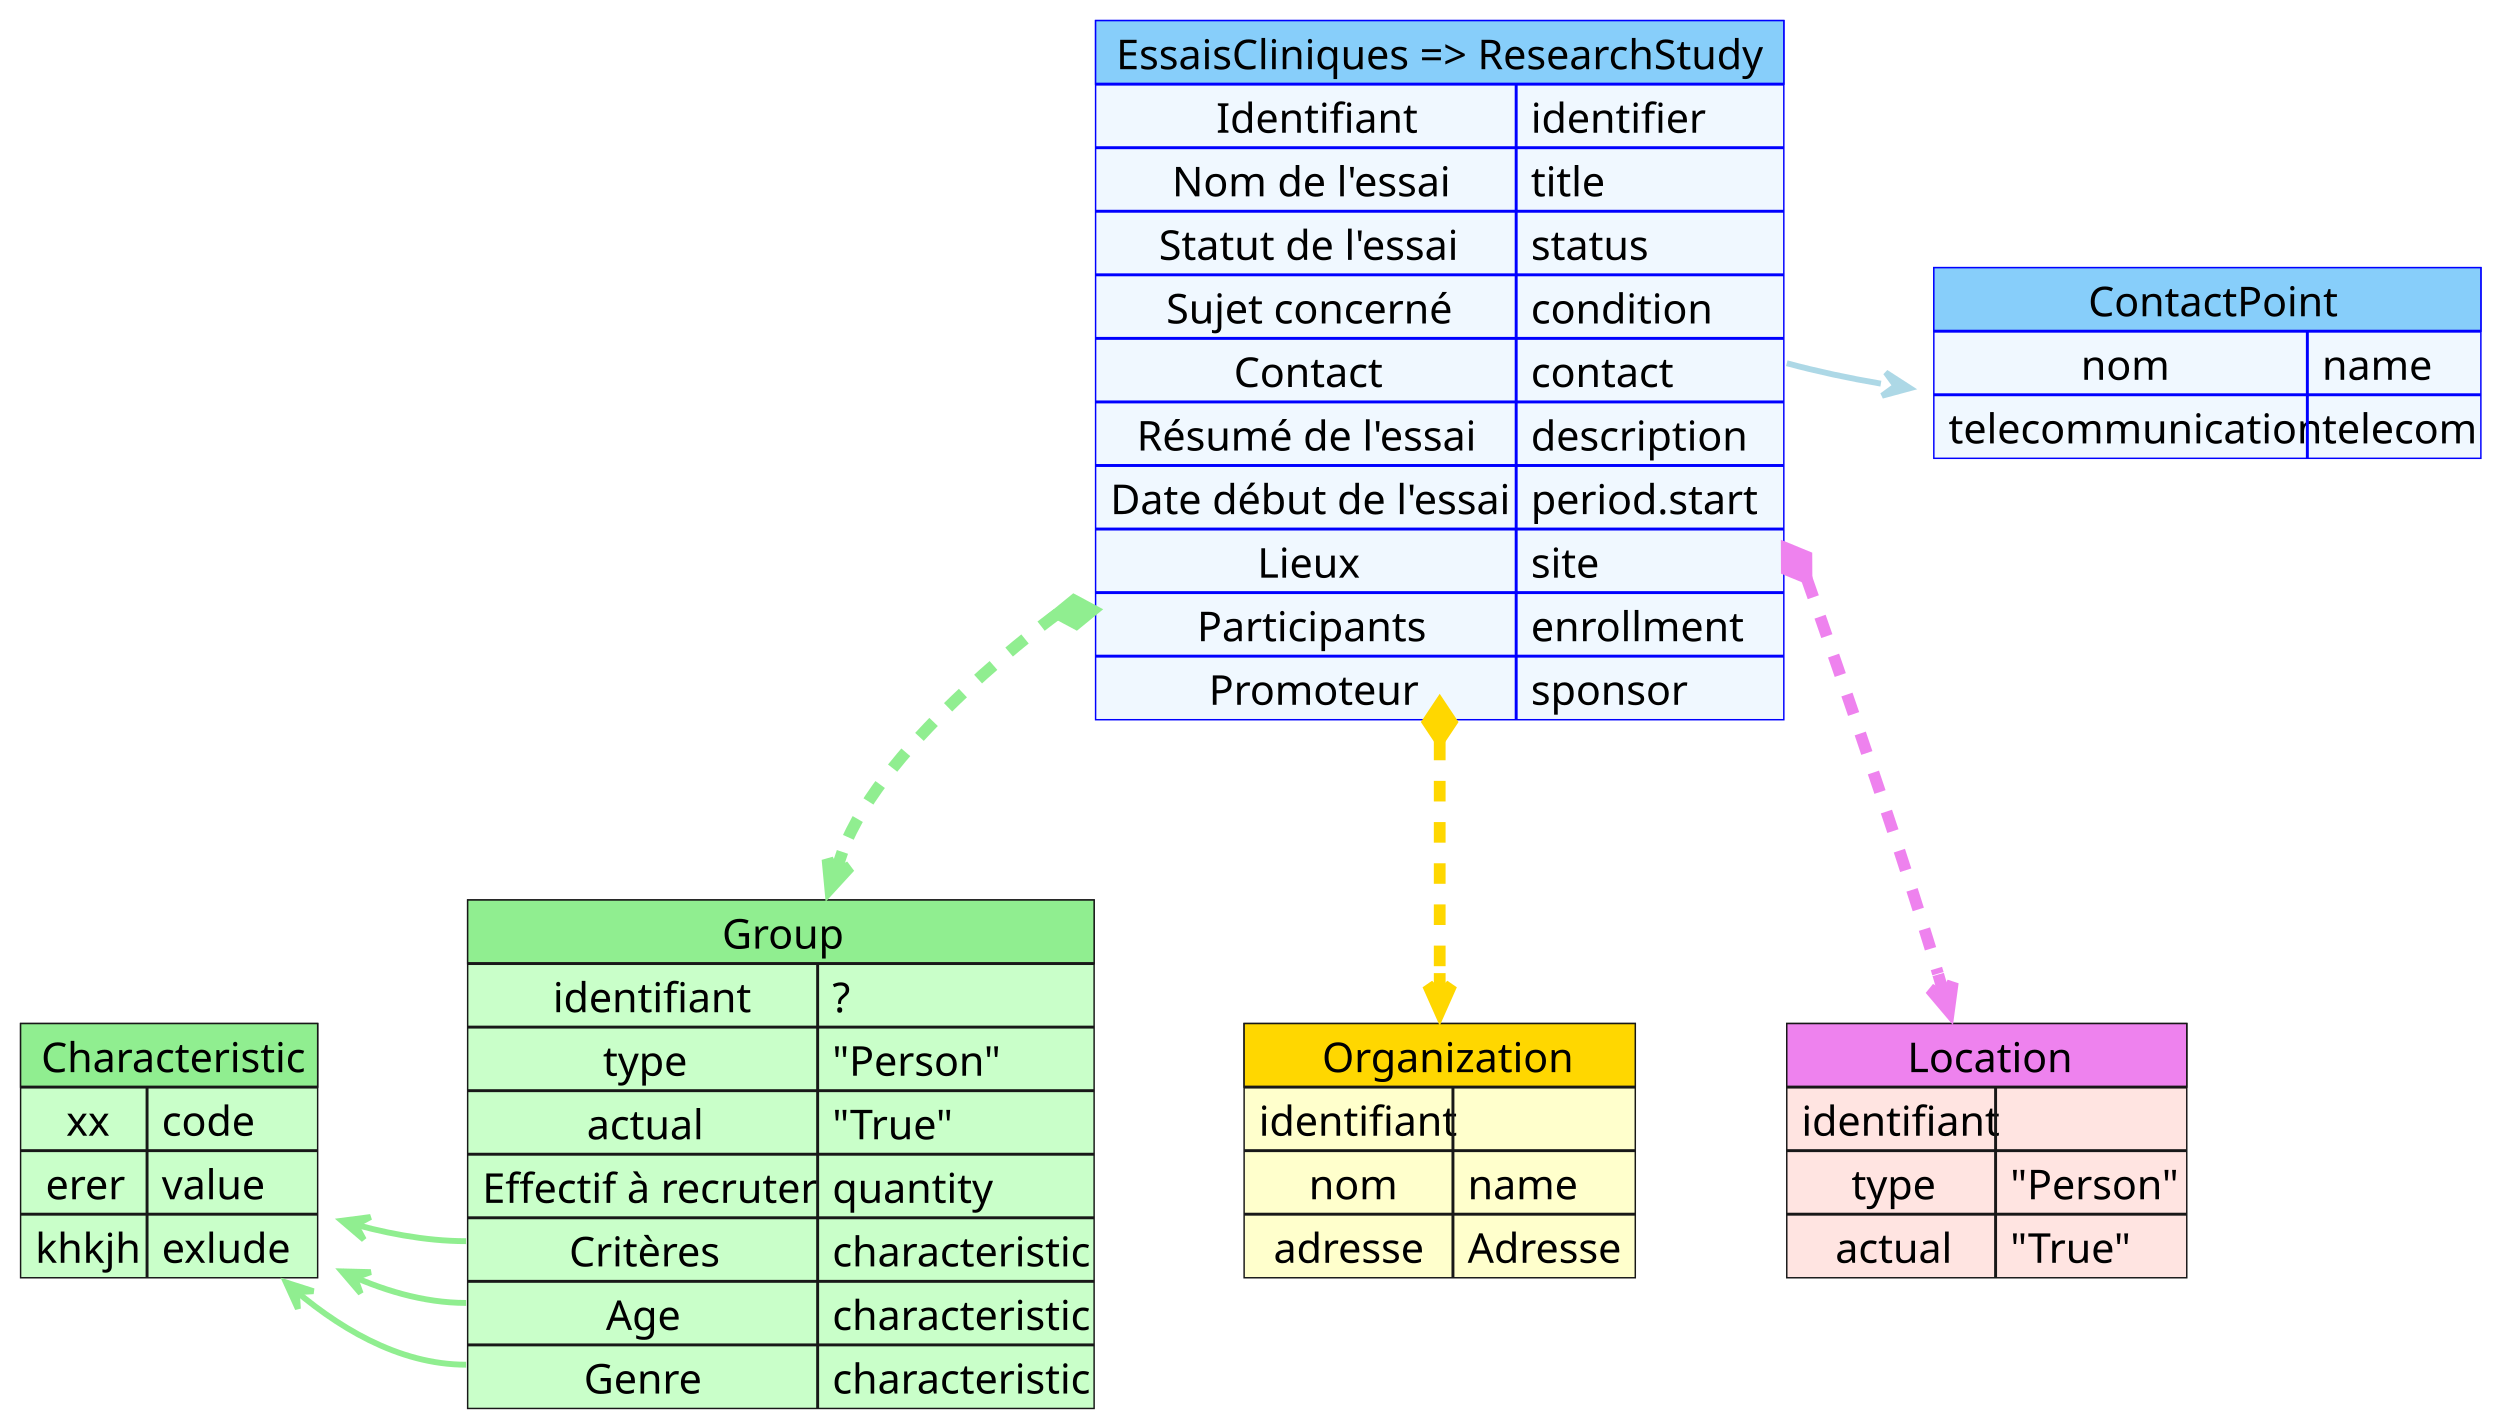
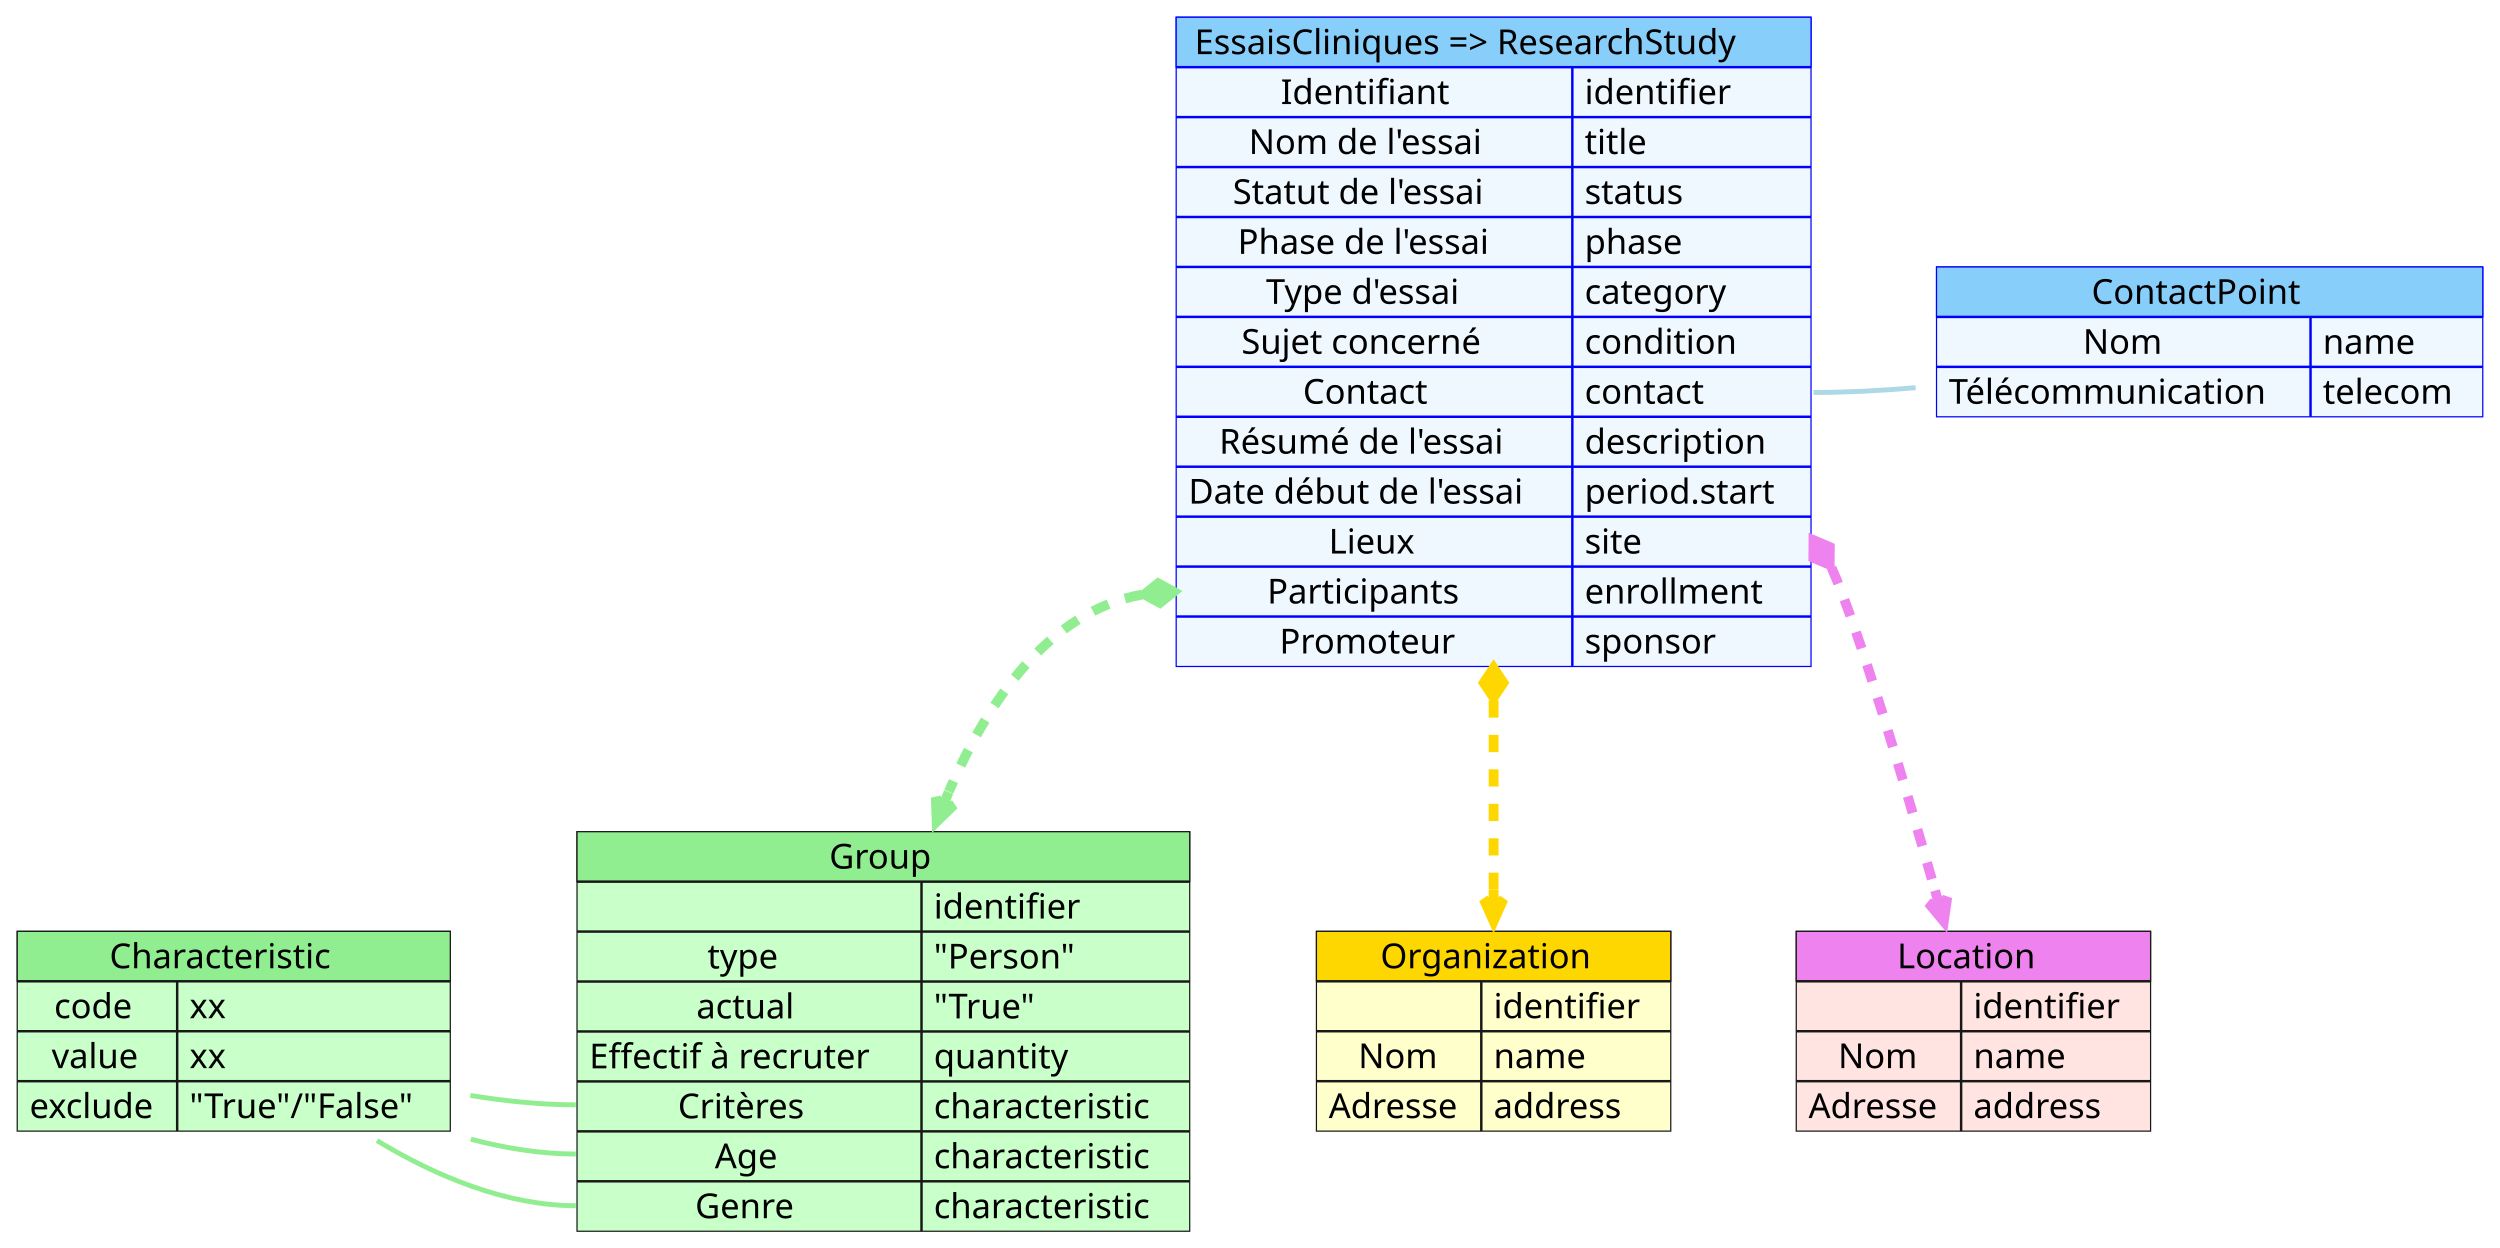
- <svg xmlns="http://www.w3.org/2000/svg" contentStyleType="text/css" height="485px" preserveAspectRatio="none" style="width:850px;height:485px;background:#FFFFFF;" version="1.1" viewBox="0 0 850 485" width="850px" zoomAndPan="magnify">
+ <svg xmlns="http://www.w3.org/2000/svg" contentStyleType="text/css" height="507px" preserveAspectRatio="none" style="width:1016px;height:507px;background:#FFFFFF;" version="1.1" viewBox="0 0 1016 507" width="1016px" zoomAndPan="magnify">
  <defs />
  <g>
-     <g id="elem_contact">
-       <rect fill="#F0F8FF" height="64.828" style="stroke:#0000FF;stroke-width:0.5;" width="186" x="657.5" y="91" />
-       <rect fill="#87CEFA" height="21.609" style="stroke:#0000FF;stroke-width:0.5;" width="186" x="657.5" y="91" />
-       <text fill="#000000" font-family="sans-serif" font-size="14" lengthAdjust="spacing" textLength="81" x="710" y="107.533">ContactPoint</text>
-       <line style="stroke:#0000FF;stroke-width:1.0;" x1="657.5" x2="843.5" y1="112.609" y2="112.609" />
-       <text fill="#000000" font-family="sans-serif" font-size="14" lengthAdjust="spacing" textLength="27" x="707.5" y="129.143">nom</text>
-       <text fill="#000000" font-family="sans-serif" font-size="14" lengthAdjust="spacing" textLength="35" x="789.5" y="129.143">name</text>
-       <line style="stroke:#0000FF;stroke-width:1.0;" x1="784.5" x2="784.5" y1="112.609" y2="134.219" />
-       <line style="stroke:#0000FF;stroke-width:1.0;" x1="657.5" x2="843.5" y1="134.219" y2="134.219" />
-       <text fill="#000000" font-family="sans-serif" font-size="14" lengthAdjust="spacing" textLength="117" x="662.5" y="150.752">telecommunication</text>
-       <text fill="#000000" font-family="sans-serif" font-size="14" lengthAdjust="spacing" textLength="49" x="789.5" y="150.752">telecom</text>
-       <line style="stroke:#0000FF;stroke-width:1.0;" x1="784.5" x2="784.5" y1="134.219" y2="155.828" />
+     <g id="elem_Contact">
+       <rect fill="#F0F8FF" height="60.891" style="stroke:#0000FF;stroke-width:0.5;" width="222" x="787" y="108.5" />
+       <rect fill="#87CEFA" height="20.297" style="stroke:#0000FF;stroke-width:0.5;" width="222" x="787" y="108.5" />
+       <text fill="#000000" font-family="sans-serif" font-size="14" lengthAdjust="spacing" textLength="96" x="850" y="123.495">ContactPoint</text>
+       <line style="stroke:#0000FF;stroke-width:1.0;" x1="787" x2="1009" y1="128.797" y2="128.797" />
+       <text fill="#000000" font-family="sans-serif" font-size="14" lengthAdjust="spacing" textLength="33" x="846.5" y="143.792">Nom</text>
+       <text fill="#000000" font-family="sans-serif" font-size="14" lengthAdjust="spacing" textLength="40" x="944" y="143.792">name</text>
+       <line style="stroke:#0000FF;stroke-width:1.0;" x1="939" x2="939" y1="128.797" y2="149.094" />
+       <line style="stroke:#0000FF;stroke-width:1.0;" x1="787" x2="1009" y1="149.094" y2="149.094" />
+       <text fill="#000000" font-family="sans-serif" font-size="14" lengthAdjust="spacing" textLength="142" x="792" y="164.089">Télécommunication</text>
+       <text fill="#000000" font-family="sans-serif" font-size="14" lengthAdjust="spacing" textLength="60" x="944" y="164.089">telecom</text>
+       <line style="stroke:#0000FF;stroke-width:1.0;" x1="939" x2="939" y1="149.094" y2="169.391" />
    </g>
    <g id="elem_Group">
-       <rect fill="#C9FFC9" height="172.875" style="stroke:#181818;stroke-width:0.5;" width="213" x="159" y="306" />
-       <rect fill="#90EE90" height="21.609" style="stroke:#181818;stroke-width:0.5;" width="213" x="159" y="306" />
-       <text fill="#000000" font-family="sans-serif" font-size="14" lengthAdjust="spacing" textLength="40" x="245.5" y="322.533">Group</text>
-       <line style="stroke:#181818;stroke-width:1.0;" x1="159" x2="372" y1="327.609" y2="327.609" />
-       <text fill="#000000" font-family="sans-serif" font-size="14" lengthAdjust="spacing" textLength="61" x="188" y="344.143">identifiant</text>
-       <text fill="#000000" font-family="sans-serif" font-size="14" lengthAdjust="spacing" textLength="8" x="283" y="344.143">?</text>
-       <line style="stroke:#181818;stroke-width:1.0;" x1="278" x2="278" y1="327.609" y2="349.219" />
-       <line style="stroke:#181818;stroke-width:1.0;" x1="159" x2="372" y1="349.219" y2="349.219" />
-       <text fill="#000000" font-family="sans-serif" font-size="14" lengthAdjust="spacing" textLength="27" x="205" y="365.752">type</text>
-       <text fill="#000000" font-family="sans-serif" font-size="14" lengthAdjust="spacing" textLength="55" x="283" y="365.752">"Person"</text>
-       <line style="stroke:#181818;stroke-width:1.0;" x1="278" x2="278" y1="349.219" y2="370.828" />
-       <line style="stroke:#181818;stroke-width:1.0;" x1="159" x2="372" y1="370.828" y2="370.828" />
-       <text fill="#000000" font-family="sans-serif" font-size="14" lengthAdjust="spacing" textLength="38" x="199.5" y="387.361">actual</text>
-       <text fill="#000000" font-family="sans-serif" font-size="14" lengthAdjust="spacing" textLength="40" x="283" y="387.361">"True"</text>
-       <line style="stroke:#181818;stroke-width:1.0;" x1="278" x2="278" y1="370.828" y2="392.438" />
-       <line style="stroke:#181818;stroke-width:1.0;" x1="159" x2="372" y1="392.438" y2="392.438" />
-       <text fill="#000000" font-family="sans-serif" font-size="14" lengthAdjust="spacing" textLength="109" x="164" y="408.971">Effectif à recruter</text>
-       <text fill="#000000" font-family="sans-serif" font-size="14" lengthAdjust="spacing" textLength="50" x="283" y="408.971">quantity</text>
-       <line style="stroke:#181818;stroke-width:1.0;" x1="278" x2="278" y1="392.438" y2="414.047" />
-       <line style="stroke:#181818;stroke-width:1.0;" x1="159" x2="372" y1="414.047" y2="414.047" />
-       <text fill="#000000" font-family="sans-serif" font-size="14" lengthAdjust="spacing" textLength="50" x="193.5" y="430.58">Critères</text>
-       <text fill="#000000" font-family="sans-serif" font-size="14" lengthAdjust="spacing" textLength="84" x="283" y="430.58">characteristic</text>
-       <line style="stroke:#181818;stroke-width:1.0;" x1="278" x2="278" y1="414.047" y2="435.656" />
-       <line style="stroke:#181818;stroke-width:1.0;" x1="159" x2="372" y1="435.656" y2="435.656" />
-       <text fill="#000000" font-family="sans-serif" font-size="14" lengthAdjust="spacing" textLength="25" x="206" y="452.19">Age</text>
-       <text fill="#000000" font-family="sans-serif" font-size="14" lengthAdjust="spacing" textLength="84" x="283" y="452.19">characteristic</text>
-       <line style="stroke:#181818;stroke-width:1.0;" x1="278" x2="278" y1="435.656" y2="457.266" />
-       <line style="stroke:#181818;stroke-width:1.0;" x1="159" x2="372" y1="457.266" y2="457.266" />
-       <text fill="#000000" font-family="sans-serif" font-size="14" lengthAdjust="spacing" textLength="40" x="198.5" y="473.799">Genre</text>
-       <text fill="#000000" font-family="sans-serif" font-size="14" lengthAdjust="spacing" textLength="84" x="283" y="473.799">characteristic</text>
-       <line style="stroke:#181818;stroke-width:1.0;" x1="278" x2="278" y1="457.266" y2="478.875" />
+       <rect fill="#C9FFC9" height="162.375" style="stroke:#181818;stroke-width:0.5;" width="249" x="234.5" y="338" />
+       <rect fill="#90EE90" height="20.297" style="stroke:#181818;stroke-width:0.5;" width="249" x="234.5" y="338" />
+       <text fill="#000000" font-family="sans-serif" font-size="14" lengthAdjust="spacing" textLength="44" x="337" y="352.995">Group</text>
+       <line style="stroke:#181818;stroke-width:1.0;" x1="234.5" x2="483.5" y1="358.297" y2="358.297" />
+       <text fill="#000000" font-family="sans-serif" font-size="14" lengthAdjust="spacing" textLength="4" x="302.5" y="373.292"> </text>
+       <text fill="#000000" font-family="sans-serif" font-size="14" lengthAdjust="spacing" textLength="67" x="379.5" y="373.292">identifier</text>
+       <line style="stroke:#181818;stroke-width:1.0;" x1="374.5" x2="374.5" y1="358.297" y2="378.594" />
+       <line style="stroke:#181818;stroke-width:1.0;" x1="234.5" x2="483.5" y1="378.594" y2="378.594" />
+       <text fill="#000000" font-family="sans-serif" font-size="14" lengthAdjust="spacing" textLength="34" x="287.5" y="393.589">type</text>
+       <text fill="#000000" font-family="sans-serif" font-size="14" lengthAdjust="spacing" textLength="63" x="379.5" y="393.589">"Person"</text>
+       <line style="stroke:#181818;stroke-width:1.0;" x1="374.5" x2="374.5" y1="378.594" y2="398.891" />
+       <line style="stroke:#181818;stroke-width:1.0;" x1="234.5" x2="483.5" y1="398.891" y2="398.891" />
+       <text fill="#000000" font-family="sans-serif" font-size="14" lengthAdjust="spacing" textLength="43" x="283" y="413.886">actual</text>
+       <text fill="#000000" font-family="sans-serif" font-size="14" lengthAdjust="spacing" textLength="46" x="379.5" y="413.886">"True"</text>
+       <line style="stroke:#181818;stroke-width:1.0;" x1="374.5" x2="374.5" y1="398.891" y2="419.188" />
+       <line style="stroke:#181818;stroke-width:1.0;" x1="234.5" x2="483.5" y1="419.188" y2="419.188" />
+       <text fill="#000000" font-family="sans-serif" font-size="14" lengthAdjust="spacing" textLength="130" x="239.5" y="434.183">Effectif à recruter</text>
+       <text fill="#000000" font-family="sans-serif" font-size="14" lengthAdjust="spacing" textLength="60" x="379.5" y="434.183">quantity</text>
+       <line style="stroke:#181818;stroke-width:1.0;" x1="374.5" x2="374.5" y1="419.188" y2="439.484" />
+       <line style="stroke:#181818;stroke-width:1.0;" x1="234.5" x2="483.5" y1="439.484" y2="439.484" />
+       <text fill="#000000" font-family="sans-serif" font-size="14" lengthAdjust="spacing" textLength="58" x="275.5" y="454.479">Critères</text>
+       <text fill="#000000" font-family="sans-serif" font-size="14" lengthAdjust="spacing" textLength="99" x="379.5" y="454.479">characteristic</text>
+       <line style="stroke:#181818;stroke-width:1.0;" x1="374.5" x2="374.5" y1="439.484" y2="459.781" />
+       <line style="stroke:#181818;stroke-width:1.0;" x1="234.5" x2="483.5" y1="459.781" y2="459.781" />
+       <text fill="#000000" font-family="sans-serif" font-size="14" lengthAdjust="spacing" textLength="28" x="290.5" y="474.776">Age</text>
+       <text fill="#000000" font-family="sans-serif" font-size="14" lengthAdjust="spacing" textLength="99" x="379.5" y="474.776">characteristic</text>
+       <line style="stroke:#181818;stroke-width:1.0;" x1="374.5" x2="374.5" y1="459.781" y2="480.078" />
+       <line style="stroke:#181818;stroke-width:1.0;" x1="234.5" x2="483.5" y1="480.078" y2="480.078" />
+       <text fill="#000000" font-family="sans-serif" font-size="14" lengthAdjust="spacing" textLength="44" x="282.5" y="495.073">Genre</text>
+       <text fill="#000000" font-family="sans-serif" font-size="14" lengthAdjust="spacing" textLength="99" x="379.5" y="495.073">characteristic</text>
+       <line style="stroke:#181818;stroke-width:1.0;" x1="374.5" x2="374.5" y1="480.078" y2="500.375" />
    </g>
-     <g id="elem_characteristic">
-       <rect fill="#C9FFC9" height="86.438" style="stroke:#181818;stroke-width:0.5;" width="101" x="7" y="348" />
-       <rect fill="#90EE90" height="21.609" style="stroke:#181818;stroke-width:0.5;" width="101" x="7" y="348" />
-       <text fill="#000000" font-family="sans-serif" font-size="14" lengthAdjust="spacing" textLength="87" x="14" y="364.533">Characteristic</text>
-       <line style="stroke:#181818;stroke-width:1.0;" x1="7" x2="108" y1="369.609" y2="369.609" />
-       <text fill="#000000" font-family="sans-serif" font-size="14" lengthAdjust="spacing" textLength="12" x="22.5" y="386.143">xx</text>
-       <text fill="#000000" font-family="sans-serif" font-size="14" lengthAdjust="spacing" textLength="31" x="55" y="386.143">code</text>
-       <line style="stroke:#181818;stroke-width:1.0;" x1="50" x2="50" y1="369.609" y2="391.219" />
-       <line style="stroke:#181818;stroke-width:1.0;" x1="7" x2="108" y1="391.219" y2="391.219" />
-       <text fill="#000000" font-family="sans-serif" font-size="14" lengthAdjust="spacing" textLength="26" x="15.5" y="407.752">erer</text>
-       <text fill="#000000" font-family="sans-serif" font-size="14" lengthAdjust="spacing" textLength="34" x="55" y="407.752">value</text>
-       <line style="stroke:#181818;stroke-width:1.0;" x1="50" x2="50" y1="391.219" y2="412.828" />
-       <line style="stroke:#181818;stroke-width:1.0;" x1="7" x2="108" y1="412.828" y2="412.828" />
-       <text fill="#000000" font-family="sans-serif" font-size="14" lengthAdjust="spacing" textLength="33" x="12" y="429.361">khkjh</text>
-       <text fill="#000000" font-family="sans-serif" font-size="14" lengthAdjust="spacing" textLength="41" x="55" y="429.361">exlude</text>
-       <line style="stroke:#181818;stroke-width:1.0;" x1="50" x2="50" y1="412.828" y2="434.438" />
+     <g id="elem_Characteristic">
+       <rect fill="#C9FFC9" height="81.188" style="stroke:#181818;stroke-width:0.5;" width="176" x="7" y="378.5" />
+       <rect fill="#90EE90" height="20.297" style="stroke:#181818;stroke-width:0.5;" width="176" x="7" y="378.5" />
+       <text fill="#000000" font-family="sans-serif" font-size="14" lengthAdjust="spacing" textLength="101" x="44.5" y="393.495">Characteristic</text>
+       <line style="stroke:#181818;stroke-width:1.0;" x1="7" x2="183" y1="398.797" y2="398.797" />
+       <text fill="#000000" font-family="sans-serif" font-size="14" lengthAdjust="spacing" textLength="35" x="22" y="413.792">code</text>
+       <text fill="#000000" font-family="sans-serif" font-size="14" lengthAdjust="spacing" textLength="16" x="77" y="413.792">xx</text>
+       <line style="stroke:#181818;stroke-width:1.0;" x1="72" x2="72" y1="398.797" y2="419.094" />
+       <line style="stroke:#181818;stroke-width:1.0;" x1="7" x2="183" y1="419.094" y2="419.094" />
+       <text fill="#000000" font-family="sans-serif" font-size="14" lengthAdjust="spacing" textLength="37" x="21" y="434.089">value</text>
+       <text fill="#000000" font-family="sans-serif" font-size="14" lengthAdjust="spacing" textLength="16" x="77" y="434.089">xx</text>
+       <line style="stroke:#181818;stroke-width:1.0;" x1="72" x2="72" y1="419.094" y2="439.391" />
+       <line style="stroke:#181818;stroke-width:1.0;" x1="7" x2="183" y1="439.391" y2="439.391" />
+       <text fill="#000000" font-family="sans-serif" font-size="14" lengthAdjust="spacing" textLength="55" x="12" y="454.386">exclude</text>
+       <text fill="#000000" font-family="sans-serif" font-size="14" lengthAdjust="spacing" textLength="101" x="77" y="454.386">"True"/"False"</text>
+       <line style="stroke:#181818;stroke-width:1.0;" x1="72" x2="72" y1="439.391" y2="459.688" />
    </g>
    <g id="elem_Organization">
-       <rect fill="#FFFFCC" height="86.438" style="stroke:#181818;stroke-width:0.5;" width="133" x="423" y="348" />
-       <rect fill="#FFD700" height="21.609" style="stroke:#181818;stroke-width:0.5;" width="133" x="423" y="348" />
-       <text fill="#000000" font-family="sans-serif" font-size="14" lengthAdjust="spacing" textLength="80" x="449.5" y="364.533">Organization</text>
-       <line style="stroke:#181818;stroke-width:1.0;" x1="423" x2="556" y1="369.609" y2="369.609" />
-       <text fill="#000000" font-family="sans-serif" font-size="14" lengthAdjust="spacing" textLength="61" x="428" y="386.143">identifiant</text>
-       <text fill="#000000" font-family="sans-serif" font-size="14" lengthAdjust="spacing" textLength="4" x="499" y="386.143"> </text>
-       <line style="stroke:#181818;stroke-width:1.0;" x1="494" x2="494" y1="369.609" y2="391.219" />
-       <line style="stroke:#181818;stroke-width:1.0;" x1="423" x2="556" y1="391.219" y2="391.219" />
-       <text fill="#000000" font-family="sans-serif" font-size="14" lengthAdjust="spacing" textLength="27" x="445" y="407.752">nom</text>
-       <text fill="#000000" font-family="sans-serif" font-size="14" lengthAdjust="spacing" textLength="35" x="499" y="407.752">name</text>
-       <line style="stroke:#181818;stroke-width:1.0;" x1="494" x2="494" y1="391.219" y2="412.828" />
-       <line style="stroke:#181818;stroke-width:1.0;" x1="423" x2="556" y1="412.828" y2="412.828" />
-       <text fill="#000000" font-family="sans-serif" font-size="14" lengthAdjust="spacing" textLength="51" x="433" y="429.361">adresse</text>
-       <text fill="#000000" font-family="sans-serif" font-size="14" lengthAdjust="spacing" textLength="52" x="499" y="429.361">Adresse</text>
-       <line style="stroke:#181818;stroke-width:1.0;" x1="494" x2="494" y1="412.828" y2="434.438" />
+       <rect fill="#FFFFCC" height="81.188" style="stroke:#181818;stroke-width:0.5;" width="144" x="535" y="378.5" />
+       <rect fill="#FFD700" height="20.297" style="stroke:#181818;stroke-width:0.5;" width="144" x="535" y="378.5" />
+       <text fill="#000000" font-family="sans-serif" font-size="14" lengthAdjust="spacing" textLength="92" x="561" y="393.495">Organization</text>
+       <line style="stroke:#181818;stroke-width:1.0;" x1="535" x2="679" y1="398.797" y2="398.797" />
+       <text fill="#000000" font-family="sans-serif" font-size="14" lengthAdjust="spacing" textLength="4" x="566.5" y="413.792"> </text>
+       <text fill="#000000" font-family="sans-serif" font-size="14" lengthAdjust="spacing" textLength="67" x="607" y="413.792">identifier</text>
+       <line style="stroke:#181818;stroke-width:1.0;" x1="602" x2="602" y1="398.797" y2="419.094" />
+       <line style="stroke:#181818;stroke-width:1.0;" x1="535" x2="679" y1="419.094" y2="419.094" />
+       <text fill="#000000" font-family="sans-serif" font-size="14" lengthAdjust="spacing" textLength="33" x="552" y="434.089">Nom</text>
+       <text fill="#000000" font-family="sans-serif" font-size="14" lengthAdjust="spacing" textLength="40" x="607" y="434.089">name</text>
+       <line style="stroke:#181818;stroke-width:1.0;" x1="602" x2="602" y1="419.094" y2="439.391" />
+       <line style="stroke:#181818;stroke-width:1.0;" x1="535" x2="679" y1="439.391" y2="439.391" />
+       <text fill="#000000" font-family="sans-serif" font-size="14" lengthAdjust="spacing" textLength="57" x="540" y="454.386">Adresse</text>
+       <text fill="#000000" font-family="sans-serif" font-size="14" lengthAdjust="spacing" textLength="55" x="607" y="454.386">address</text>
+       <line style="stroke:#181818;stroke-width:1.0;" x1="602" x2="602" y1="439.391" y2="459.688" />
    </g>
    <g id="elem_Location">
-       <rect fill="#FFE4E1" height="86.438" style="stroke:#181818;stroke-width:0.5;" width="136" x="607.5" y="348" />
-       <rect fill="#EE82EE" height="21.609" style="stroke:#181818;stroke-width:0.5;" width="136" x="607.5" y="348" />
-       <text fill="#000000" font-family="sans-serif" font-size="14" lengthAdjust="spacing" textLength="54" x="648.5" y="364.533">Location</text>
-       <line style="stroke:#181818;stroke-width:1.0;" x1="607.5" x2="743.5" y1="369.609" y2="369.609" />
-       <text fill="#000000" font-family="sans-serif" font-size="14" lengthAdjust="spacing" textLength="61" x="612.5" y="386.143">identifiant</text>
-       <text fill="#000000" font-family="sans-serif" font-size="14" lengthAdjust="spacing" textLength="4" x="683.5" y="386.143"> </text>
-       <line style="stroke:#181818;stroke-width:1.0;" x1="678.5" x2="678.5" y1="369.609" y2="391.219" />
-       <line style="stroke:#181818;stroke-width:1.0;" x1="607.5" x2="743.5" y1="391.219" y2="391.219" />
-       <text fill="#000000" font-family="sans-serif" font-size="14" lengthAdjust="spacing" textLength="27" x="629.5" y="407.752">type</text>
-       <text fill="#000000" font-family="sans-serif" font-size="14" lengthAdjust="spacing" textLength="55" x="683.5" y="407.752">"Person"</text>
-       <line style="stroke:#181818;stroke-width:1.0;" x1="678.5" x2="678.5" y1="391.219" y2="412.828" />
-       <line style="stroke:#181818;stroke-width:1.0;" x1="607.5" x2="743.5" y1="412.828" y2="412.828" />
-       <text fill="#000000" font-family="sans-serif" font-size="14" lengthAdjust="spacing" textLength="38" x="624" y="429.361">actual</text>
-       <text fill="#000000" font-family="sans-serif" font-size="14" lengthAdjust="spacing" textLength="40" x="683.5" y="429.361">"True"</text>
-       <line style="stroke:#181818;stroke-width:1.0;" x1="678.5" x2="678.5" y1="412.828" y2="434.438" />
+       <rect fill="#FFE4E1" height="81.188" style="stroke:#181818;stroke-width:0.5;" width="144" x="730" y="378.5" />
+       <rect fill="#EE82EE" height="20.297" style="stroke:#181818;stroke-width:0.5;" width="144" x="730" y="378.5" />
+       <text fill="#000000" font-family="sans-serif" font-size="14" lengthAdjust="spacing" textLength="62" x="771" y="393.495">Location</text>
+       <line style="stroke:#181818;stroke-width:1.0;" x1="730" x2="874" y1="398.797" y2="398.797" />
+       <text fill="#000000" font-family="sans-serif" font-size="14" lengthAdjust="spacing" textLength="4" x="761.5" y="413.792"> </text>
+       <text fill="#000000" font-family="sans-serif" font-size="14" lengthAdjust="spacing" textLength="67" x="802" y="413.792">identifier</text>
+       <line style="stroke:#181818;stroke-width:1.0;" x1="797" x2="797" y1="398.797" y2="419.094" />
+       <line style="stroke:#181818;stroke-width:1.0;" x1="730" x2="874" y1="419.094" y2="419.094" />
+       <text fill="#000000" font-family="sans-serif" font-size="14" lengthAdjust="spacing" textLength="33" x="747" y="434.089">Nom</text>
+       <text fill="#000000" font-family="sans-serif" font-size="14" lengthAdjust="spacing" textLength="40" x="802" y="434.089">name</text>
+       <line style="stroke:#181818;stroke-width:1.0;" x1="797" x2="797" y1="419.094" y2="439.391" />
+       <line style="stroke:#181818;stroke-width:1.0;" x1="730" x2="874" y1="439.391" y2="439.391" />
+       <text fill="#000000" font-family="sans-serif" font-size="14" lengthAdjust="spacing" textLength="57" x="735" y="454.386">Adresse</text>
+       <text fill="#000000" font-family="sans-serif" font-size="14" lengthAdjust="spacing" textLength="55" x="802" y="454.386">address</text>
+       <line style="stroke:#181818;stroke-width:1.0;" x1="797" x2="797" y1="439.391" y2="459.688" />
    </g>
    <g id="elem_RS">
-       <rect fill="#F0F8FF" height="237.703" style="stroke:#0000FF;stroke-width:0.5;" width="234" x="372.5" y="7" />
-       <rect fill="#87CEFA" height="21.609" style="stroke:#0000FF;stroke-width:0.5;" width="234" x="372.5" y="7" />
-       <text fill="#000000" font-family="sans-serif" font-size="14" lengthAdjust="spacing" textLength="220" x="379.5" y="23.533">EssaisCliniques =&gt; ResearchStudy</text>
-       <line style="stroke:#0000FF;stroke-width:1.0;" x1="372.5" x2="606.5" y1="28.609" y2="28.609" />
-       <text fill="#000000" font-family="sans-serif" font-size="14" lengthAdjust="spacing" textLength="61" x="413.5" y="45.143">Identifiant</text>
-       <text fill="#000000" font-family="sans-serif" font-size="14" lengthAdjust="spacing" textLength="54" x="520.5" y="45.143">identifier</text>
-       <line style="stroke:#0000FF;stroke-width:1.0;" x1="515.5" x2="515.5" y1="28.609" y2="50.219" />
-       <line style="stroke:#0000FF;stroke-width:1.0;" x1="372.5" x2="606.5" y1="50.219" y2="50.219" />
-       <text fill="#000000" font-family="sans-serif" font-size="14" lengthAdjust="spacing" textLength="91" x="398.5" y="66.752">Nom de l'essai</text>
-       <text fill="#000000" font-family="sans-serif" font-size="14" lengthAdjust="spacing" textLength="22" x="520.5" y="66.752">title</text>
-       <line style="stroke:#0000FF;stroke-width:1.0;" x1="515.5" x2="515.5" y1="50.219" y2="71.828" />
-       <line style="stroke:#0000FF;stroke-width:1.0;" x1="372.5" x2="606.5" y1="71.828" y2="71.828" />
-       <text fill="#000000" font-family="sans-serif" font-size="14" lengthAdjust="spacing" textLength="100" x="394" y="88.361">Statut de l'essai</text>
-       <text fill="#000000" font-family="sans-serif" font-size="14" lengthAdjust="spacing" textLength="38" x="520.5" y="88.361">status</text>
-       <line style="stroke:#0000FF;stroke-width:1.0;" x1="515.5" x2="515.5" y1="71.828" y2="93.438" />
-       <line style="stroke:#0000FF;stroke-width:1.0;" x1="372.5" x2="606.5" y1="93.438" y2="93.438" />
-       <text fill="#000000" font-family="sans-serif" font-size="14" lengthAdjust="spacing" textLength="95" x="396.5" y="109.971">Sujet concerné</text>
-       <text fill="#000000" font-family="sans-serif" font-size="14" lengthAdjust="spacing" textLength="57" x="520.5" y="109.971">condition</text>
-       <line style="stroke:#0000FF;stroke-width:1.0;" x1="515.5" x2="515.5" y1="93.438" y2="115.047" />
-       <line style="stroke:#0000FF;stroke-width:1.0;" x1="372.5" x2="606.5" y1="115.047" y2="115.047" />
-       <text fill="#000000" font-family="sans-serif" font-size="14" lengthAdjust="spacing" textLength="49" x="419.5" y="131.58">Contact</text>
-       <text fill="#000000" font-family="sans-serif" font-size="14" lengthAdjust="spacing" textLength="46" x="520.5" y="131.58">contact</text>
-       <line style="stroke:#0000FF;stroke-width:1.0;" x1="515.5" x2="515.5" y1="115.047" y2="136.656" />
-       <line style="stroke:#0000FF;stroke-width:1.0;" x1="372.5" x2="606.5" y1="136.656" y2="136.656" />
-       <text fill="#000000" font-family="sans-serif" font-size="14" lengthAdjust="spacing" textLength="115" x="386.5" y="153.19">Résumé de l'essai</text>
-       <text fill="#000000" font-family="sans-serif" font-size="14" lengthAdjust="spacing" textLength="69" x="520.5" y="153.19">description</text>
-       <line style="stroke:#0000FF;stroke-width:1.0;" x1="515.5" x2="515.5" y1="136.656" y2="158.266" />
-       <line style="stroke:#0000FF;stroke-width:1.0;" x1="372.5" x2="606.5" y1="158.266" y2="158.266" />
-       <text fill="#000000" font-family="sans-serif" font-size="14" lengthAdjust="spacing" textLength="133" x="377.5" y="174.799">Date début de l'essai</text>
-       <text fill="#000000" font-family="sans-serif" font-size="14" lengthAdjust="spacing" textLength="72" x="520.5" y="174.799">period.start</text>
-       <line style="stroke:#0000FF;stroke-width:1.0;" x1="515.5" x2="515.5" y1="158.266" y2="179.875" />
-       <line style="stroke:#0000FF;stroke-width:1.0;" x1="372.5" x2="606.5" y1="179.875" y2="179.875" />
-       <text fill="#000000" font-family="sans-serif" font-size="14" lengthAdjust="spacing" textLength="33" x="427.5" y="196.408">Lieux</text>
-       <text fill="#000000" font-family="sans-serif" font-size="14" lengthAdjust="spacing" textLength="22" x="520.5" y="196.408">site</text>
-       <line style="stroke:#0000FF;stroke-width:1.0;" x1="515.5" x2="515.5" y1="179.875" y2="201.484" />
-       <line style="stroke:#0000FF;stroke-width:1.0;" x1="372.5" x2="606.5" y1="201.484" y2="201.484" />
-       <text fill="#000000" font-family="sans-serif" font-size="14" lengthAdjust="spacing" textLength="74" x="407" y="218.018">Participants</text>
-       <text fill="#000000" font-family="sans-serif" font-size="14" lengthAdjust="spacing" textLength="66" x="520.5" y="218.018">enrollment</text>
-       <line style="stroke:#0000FF;stroke-width:1.0;" x1="515.5" x2="515.5" y1="201.484" y2="223.094" />
-       <line style="stroke:#0000FF;stroke-width:1.0;" x1="372.5" x2="606.5" y1="223.094" y2="223.094" />
-       <text fill="#000000" font-family="sans-serif" font-size="14" lengthAdjust="spacing" textLength="66" x="411" y="239.627">Promoteur</text>
-       <text fill="#000000" font-family="sans-serif" font-size="14" lengthAdjust="spacing" textLength="51" x="520.5" y="239.627">sponsor</text>
-       <line style="stroke:#0000FF;stroke-width:1.0;" x1="515.5" x2="515.5" y1="223.094" y2="244.703" />
+       <rect fill="#F0F8FF" height="263.859" style="stroke:#0000FF;stroke-width:0.5;" width="258" x="478" y="7" />
+       <rect fill="#87CEFA" height="20.297" style="stroke:#0000FF;stroke-width:0.5;" width="258" x="478" y="7" />
+       <text fill="#000000" font-family="sans-serif" font-size="14" lengthAdjust="spacing" textLength="243" x="485.5" y="21.995">EssaisCliniques =&gt; ResearchStudy</text>
+       <line style="stroke:#0000FF;stroke-width:1.0;" x1="478" x2="736" y1="27.297" y2="27.297" />
+       <text fill="#000000" font-family="sans-serif" font-size="14" lengthAdjust="spacing" textLength="76" x="520.5" y="42.292">Identifiant</text>
+       <text fill="#000000" font-family="sans-serif" font-size="14" lengthAdjust="spacing" textLength="67" x="644" y="42.292">identifier</text>
+       <line style="stroke:#0000FF;stroke-width:1.0;" x1="639" x2="639" y1="27.297" y2="47.594" />
+       <line style="stroke:#0000FF;stroke-width:1.0;" x1="478" x2="736" y1="47.594" y2="47.594" />
+       <text fill="#000000" font-family="sans-serif" font-size="14" lengthAdjust="spacing" textLength="102" x="507.5" y="62.589">Nom de l'essai</text>
+       <text fill="#000000" font-family="sans-serif" font-size="14" lengthAdjust="spacing" textLength="31" x="644" y="62.589">title</text>
+       <line style="stroke:#0000FF;stroke-width:1.0;" x1="639" x2="639" y1="47.594" y2="67.891" />
+       <line style="stroke:#0000FF;stroke-width:1.0;" x1="478" x2="736" y1="67.891" y2="67.891" />
+       <text fill="#000000" font-family="sans-serif" font-size="14" lengthAdjust="spacing" textLength="115" x="501" y="82.886">Statut de l'essai</text>
+       <text fill="#000000" font-family="sans-serif" font-size="14" lengthAdjust="spacing" textLength="44" x="644" y="82.886">status</text>
+       <line style="stroke:#0000FF;stroke-width:1.0;" x1="639" x2="639" y1="67.891" y2="88.188" />
+       <line style="stroke:#0000FF;stroke-width:1.0;" x1="478" x2="736" y1="88.188" y2="88.188" />
+       <text fill="#000000" font-family="sans-serif" font-size="14" lengthAdjust="spacing" textLength="111" x="503" y="103.183">Phase de l'essai</text>
+       <text fill="#000000" font-family="sans-serif" font-size="14" lengthAdjust="spacing" textLength="43" x="644" y="103.183">phase</text>
+       <line style="stroke:#0000FF;stroke-width:1.0;" x1="639" x2="639" y1="88.188" y2="108.484" />
+       <line style="stroke:#0000FF;stroke-width:1.0;" x1="478" x2="736" y1="108.484" y2="108.484" />
+       <text fill="#000000" font-family="sans-serif" font-size="14" lengthAdjust="spacing" textLength="88" x="514.5" y="123.48">Type d'essai</text>
+       <text fill="#000000" font-family="sans-serif" font-size="14" lengthAdjust="spacing" textLength="64" x="644" y="123.48">category</text>
+       <line style="stroke:#0000FF;stroke-width:1.0;" x1="639" x2="639" y1="108.484" y2="128.781" />
+       <line style="stroke:#0000FF;stroke-width:1.0;" x1="478" x2="736" y1="128.781" y2="128.781" />
+       <text fill="#000000" font-family="sans-serif" font-size="14" lengthAdjust="spacing" textLength="108" x="504.5" y="143.776">Sujet concerné</text>
+       <text fill="#000000" font-family="sans-serif" font-size="14" lengthAdjust="spacing" textLength="68" x="644" y="143.776">condition</text>
+       <line style="stroke:#0000FF;stroke-width:1.0;" x1="639" x2="639" y1="128.781" y2="149.078" />
+       <line style="stroke:#0000FF;stroke-width:1.0;" x1="478" x2="736" y1="149.078" y2="149.078" />
+       <text fill="#000000" font-family="sans-serif" font-size="14" lengthAdjust="spacing" textLength="58" x="529.5" y="164.073">Contact</text>
+       <text fill="#000000" font-family="sans-serif" font-size="14" lengthAdjust="spacing" textLength="56" x="644" y="164.073">contact</text>
+       <line style="stroke:#0000FF;stroke-width:1.0;" x1="639" x2="639" y1="149.078" y2="169.375" />
+       <line style="stroke:#0000FF;stroke-width:1.0;" x1="478" x2="736" y1="169.375" y2="169.375" />
+       <text fill="#000000" font-family="sans-serif" font-size="14" lengthAdjust="spacing" textLength="126" x="495.5" y="184.37">Résumé de l'essai</text>
+       <text fill="#000000" font-family="sans-serif" font-size="14" lengthAdjust="spacing" textLength="82" x="644" y="184.37">description</text>
+       <line style="stroke:#0000FF;stroke-width:1.0;" x1="639" x2="639" y1="169.375" y2="189.672" />
+       <line style="stroke:#0000FF;stroke-width:1.0;" x1="478" x2="736" y1="189.672" y2="189.672" />
+       <text fill="#000000" font-family="sans-serif" font-size="14" lengthAdjust="spacing" textLength="151" x="483" y="204.667">Date début de l'essai</text>
+       <text fill="#000000" font-family="sans-serif" font-size="14" lengthAdjust="spacing" textLength="87" x="644" y="204.667">period.start</text>
+       <line style="stroke:#0000FF;stroke-width:1.0;" x1="639" x2="639" y1="189.672" y2="209.969" />
+       <line style="stroke:#0000FF;stroke-width:1.0;" x1="478" x2="736" y1="209.969" y2="209.969" />
+       <text fill="#000000" font-family="sans-serif" font-size="14" lengthAdjust="spacing" textLength="37" x="540" y="224.964">Lieux</text>
+       <text fill="#000000" font-family="sans-serif" font-size="14" lengthAdjust="spacing" textLength="27" x="644" y="224.964">site</text>
+       <line style="stroke:#0000FF;stroke-width:1.0;" x1="639" x2="639" y1="209.969" y2="230.266" />
+       <line style="stroke:#0000FF;stroke-width:1.0;" x1="478" x2="736" y1="230.266" y2="230.266" />
+       <text fill="#000000" font-family="sans-serif" font-size="14" lengthAdjust="spacing" textLength="87" x="515" y="245.261">Participants</text>
+       <text fill="#000000" font-family="sans-serif" font-size="14" lengthAdjust="spacing" textLength="80" x="644" y="245.261">enrollment</text>
+       <line style="stroke:#0000FF;stroke-width:1.0;" x1="639" x2="639" y1="230.266" y2="250.562" />
+       <line style="stroke:#0000FF;stroke-width:1.0;" x1="478" x2="736" y1="250.562" y2="250.562" />
+       <text fill="#000000" font-family="sans-serif" font-size="14" lengthAdjust="spacing" textLength="77" x="520" y="265.558">Promoteur</text>
+       <text fill="#000000" font-family="sans-serif" font-size="14" lengthAdjust="spacing" textLength="57" x="644" y="265.558">sponsor</text>
+       <line style="stroke:#0000FF;stroke-width:1.0;" x1="639" x2="639" y1="250.562" y2="270.859" />
    </g>
    <g id="link_RS_Location">
-       <path codeLine="51" d="M614.199,196.456 C614.199,196.456 645.19,284.26 658.91,331.06 " fill="none" id="RS-Location" style="stroke:#EE82EE;stroke-width:4.0;stroke-dasharray:7.0,7.0;" />
-       <polygon fill="#EE82EE" points="662.63,343.81,663.946,334.05,661.228,339.011,656.267,336.293,662.63,343.81" style="stroke:#EE82EE;stroke-width:4.0;" />
-       <line style="stroke:#EE82EE;stroke-width:4.0;" x1="661.228" x2="658.995" y1="339.011" y2="331.325" />
-       <polygon fill="#EE82EE" points="607.5,186.5,607.531,193.711,614.199,196.456,614.168,189.245,607.5,186.5" style="stroke:#EE82EE;stroke-width:4.0;" />
+       <path codeLine="51" d="M744.352,230.715 C755.288,255.445 773.359,316.084 786.355,361.712 " fill="none" id="RS-Location" style="stroke:#EE82EE;stroke-width:4.0;stroke-dasharray:7.0,7.0;" />
+       <polygon fill="#EE82EE" points="737,219.5,736.944,226.711,743.579,229.536,743.635,222.325,737,219.5" style="stroke:#EE82EE;stroke-width:4.0;" />
+       <polygon fill="#EE82EE" points="789.96,374.438,791.356,364.689,788.597,369.627,783.659,366.869,789.96,374.438" style="stroke:#EE82EE;stroke-width:4.0;" />
+       <line style="stroke:#EE82EE;stroke-width:4.0;" x1="788.597" x2="786.417" y1="369.627" y2="361.93" />
    </g>
    <g id="link_RS_Group">
-       <path codeLine="52" d="M359.556,208.66 C359.556,208.66 300.13,251.75 286.43,289.63 " fill="none" id="RS-Group" style="stroke:#90EE90;stroke-width:4.0;stroke-dasharray:7.0,7.0;" />
-       <polygon fill="#90EE90" points="282.28,301.97,288.938,294.713,283.873,297.23,281.355,292.165,282.28,301.97" style="stroke:#90EE90;stroke-width:4.0;" />
-       <line style="stroke:#90EE90;stroke-width:4.0;" x1="283.873" x2="286.425" y1="297.23" y2="289.65" />
-       <polygon fill="#90EE90" points="371.5,207.5,365.141,204.099,359.556,208.66,365.915,212.061,371.5,207.5" style="stroke:#90EE90;stroke-width:4.0;" />
+       <path codeLine="52" d="M463.976,241.664 C426.629,248.478 401.727,284.193 385.592,321.716 " fill="none" id="RS-Group" style="stroke:#90EE90;stroke-width:4.0;stroke-dasharray:7.0,7.0;" />
+       <polygon fill="#90EE90" points="477,240.5,470.668,237.05,465.048,241.568,471.38,245.018,477,240.5" style="stroke:#90EE90;stroke-width:4.0;" />
+       <polygon fill="#90EE90" points="380.657,333.928,387.738,327.083,382.531,329.292,380.321,324.085,380.657,333.928" style="stroke:#90EE90;stroke-width:4.0;" />
+       <line style="stroke:#90EE90;stroke-width:4.0;" x1="382.531" x2="385.529" y1="329.292" y2="321.875" />
    </g>
    <g id="link_RS_Organization">
-       <path codeLine="53" d="M489.5,251.5 C489.5,251.5 489.5,307.2 489.5,330.84 " fill="none" id="RS-Organization" style="stroke:#FFD700;stroke-width:4.0;stroke-dasharray:7.0,7.0;" />
-       <polygon fill="#FFD700" points="489.5,343.86,493.5,334.86,489.5,338.86,485.5,334.86,489.5,343.86" style="stroke:#FFD700;stroke-width:4.0;" />
-       <line style="stroke:#FFD700;stroke-width:4.0;" x1="489.5" x2="489.5" y1="338.86" y2="330.86" />
-       <polygon fill="#FFD700" points="489.5,239.5,485.5,245.5,489.5,251.5,493.5,245.5,489.5,239.5" style="stroke:#FFD700;stroke-width:4.0;" />
+       <path codeLine="53" d="M607,284.658 C607,310.632 607,338.084 607,361.284 " fill="none" id="RS-Organization" style="stroke:#FFD700;stroke-width:4.0;stroke-dasharray:7.0,7.0;" />
+       <polygon fill="#FFD700" points="607,271.5,603,277.5,607,283.5,611,277.5,607,271.5" style="stroke:#FFD700;stroke-width:4.0;" />
+       <polygon fill="#FFD700" points="607,374.409,611,365.409,607,369.409,603,365.409,607,374.409" style="stroke:#FFD700;stroke-width:4.0;" />
+       <line style="stroke:#FFD700;stroke-width:4.0;" x1="607" x2="607" y1="369.409" y2="361.409" />
    </g>
-     <g id="link_RS_contact">
-       <path codeLine="54" d="M607.5,123.5 C617.88,126.3 628.69,128.61 639.5,130.44 " fill="none" id="RS-to-contact" style="stroke:#ADD8E6;stroke-width:2.0;" />
-       <polygon fill="#ADD8E6" points="649.42,131.98,641.144,126.64,644.48,131.209,639.911,134.544,649.42,131.98" style="stroke:#ADD8E6;stroke-width:2.0;" />
+     <g id="link_RS_Contact">
+       <path codeLine="54" d="M737,159.5 C750.482,159.5 764.548,158.758 778.504,157.553 " fill="none" id="RS-Contact" style="stroke:#ADD8E6;stroke-width:2.0;" />
    </g>
-     <g id="link_characteristic_Group">
-       <path codeLine="56" d="M116.21,415.06 C129.82,419.1 144.46,422 158.5,422 " fill="none" id="characteristic-backto-Group" style="stroke:#90EE90;stroke-width:2.0;" />
-       <polygon fill="#90EE90" points="116.21,415.06,123.7,421.456,121.003,416.483,125.976,413.786,116.21,415.06" style="stroke:#90EE90;stroke-width:2.0;" />
+     <g id="link_Characteristic_Group">
+       <path codeLine="56" d="M191.188,445.2 C205.431,447.513 220.025,449 234,449 " fill="none" id="Characteristic-backto-Group" style="stroke:#90EE90;stroke-width:2.0;" />
    </g>
-     <g id="link_characteristic_Group">
-       <path codeLine="57" d="M116.22,432.27 C129.47,438.57 143.96,443 158.5,443 " fill="none" id="characteristic-backto-Group-1" style="stroke:#90EE90;stroke-width:2.0;" />
-       <polygon fill="#90EE90" points="116.22,432.27,122.63,439.747,120.736,434.417,126.066,432.522,116.22,432.27" style="stroke:#90EE90;stroke-width:2.0;" />
+     <g id="link_Characteristic_Group">
+       <path codeLine="57" d="M191.328,462.969 C205.361,466.65 219.857,469 234,469 " fill="none" id="Characteristic-backto-Group-1" style="stroke:#90EE90;stroke-width:2.0;" />
    </g>
-     <g id="link_characteristic_Group">
-       <path codeLine="58" d="M97.21,436.02 C114.13,451.07 135.39,464 158.5,464 " fill="none" id="characteristic-backto-Group-2" style="stroke:#90EE90;stroke-width:2.0;" />
-       <polygon fill="#90EE90" points="97.21,436.02,101.276,444.99,100.946,439.343,106.593,439.013,97.21,436.02" style="stroke:#90EE90;stroke-width:2.0;" />
+     <g id="link_Group_Characteristic">
+       <path codeLine="58" d="M234,490 C205.44,490 176.872,477.827 153.198,463.562 " fill="none" id="Group-to-Characteristic" style="stroke:#90EE90;stroke-width:2.0;" />
    </g>
  </g>
</svg>
